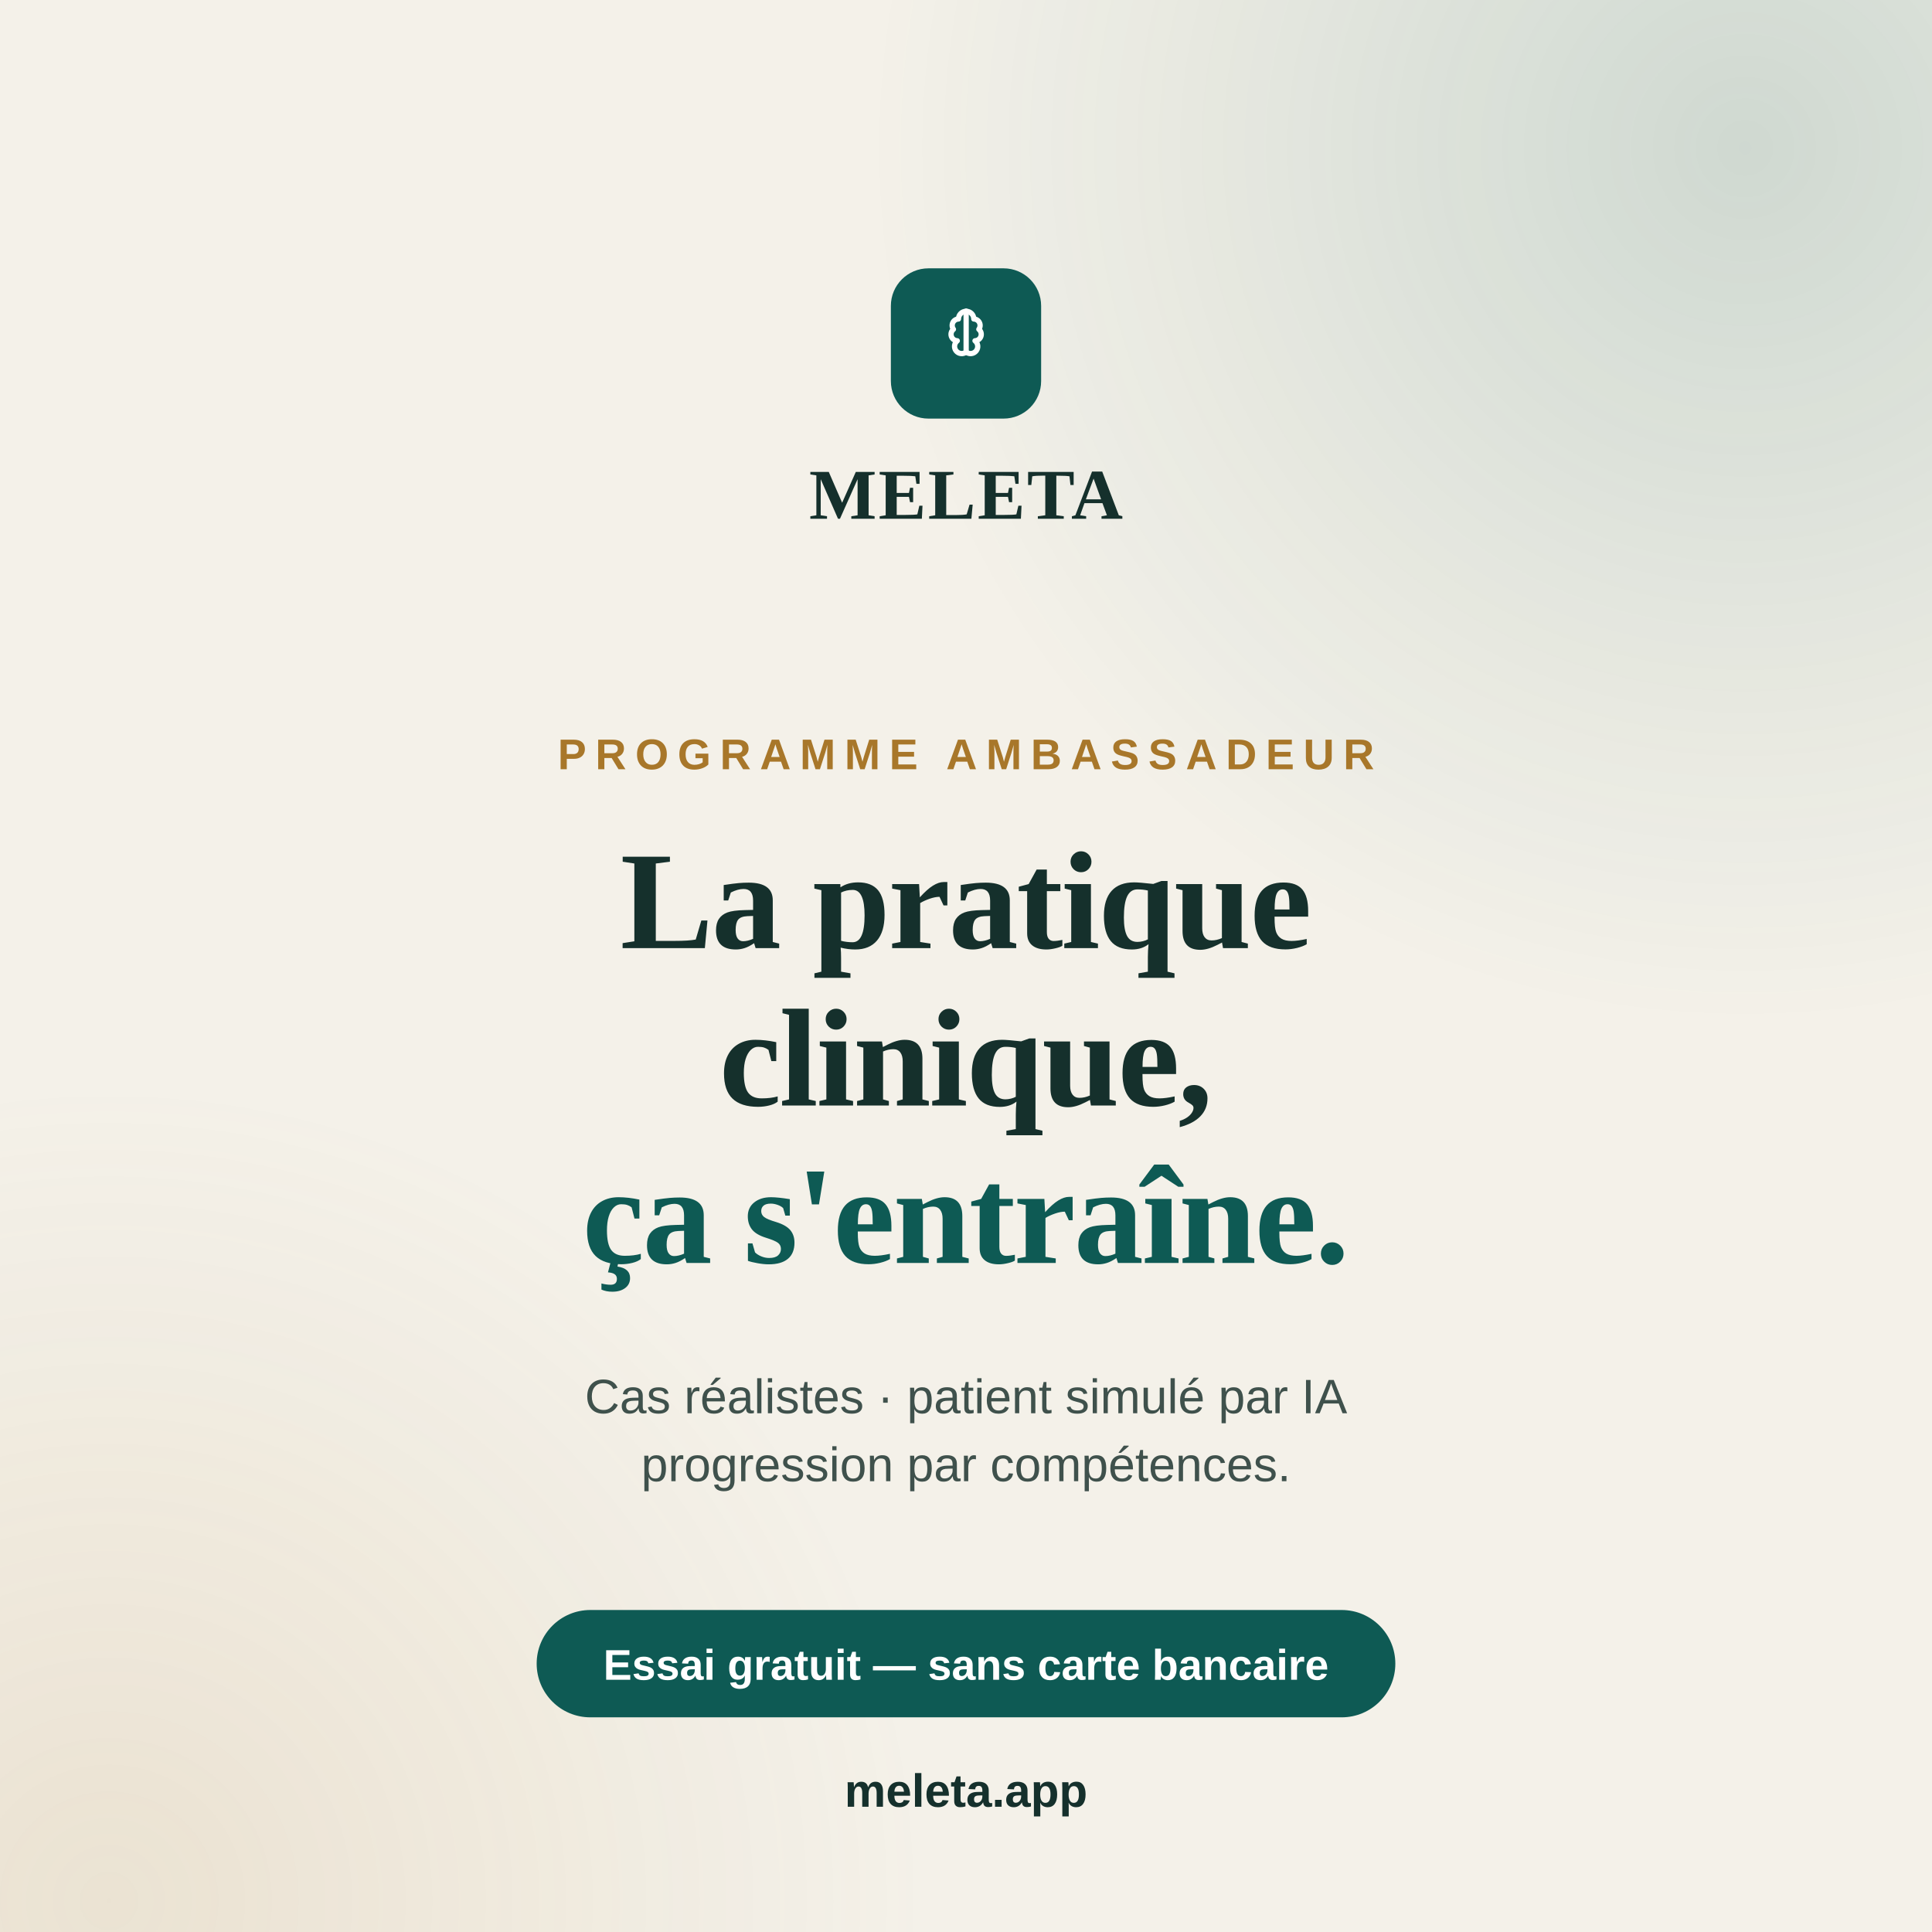
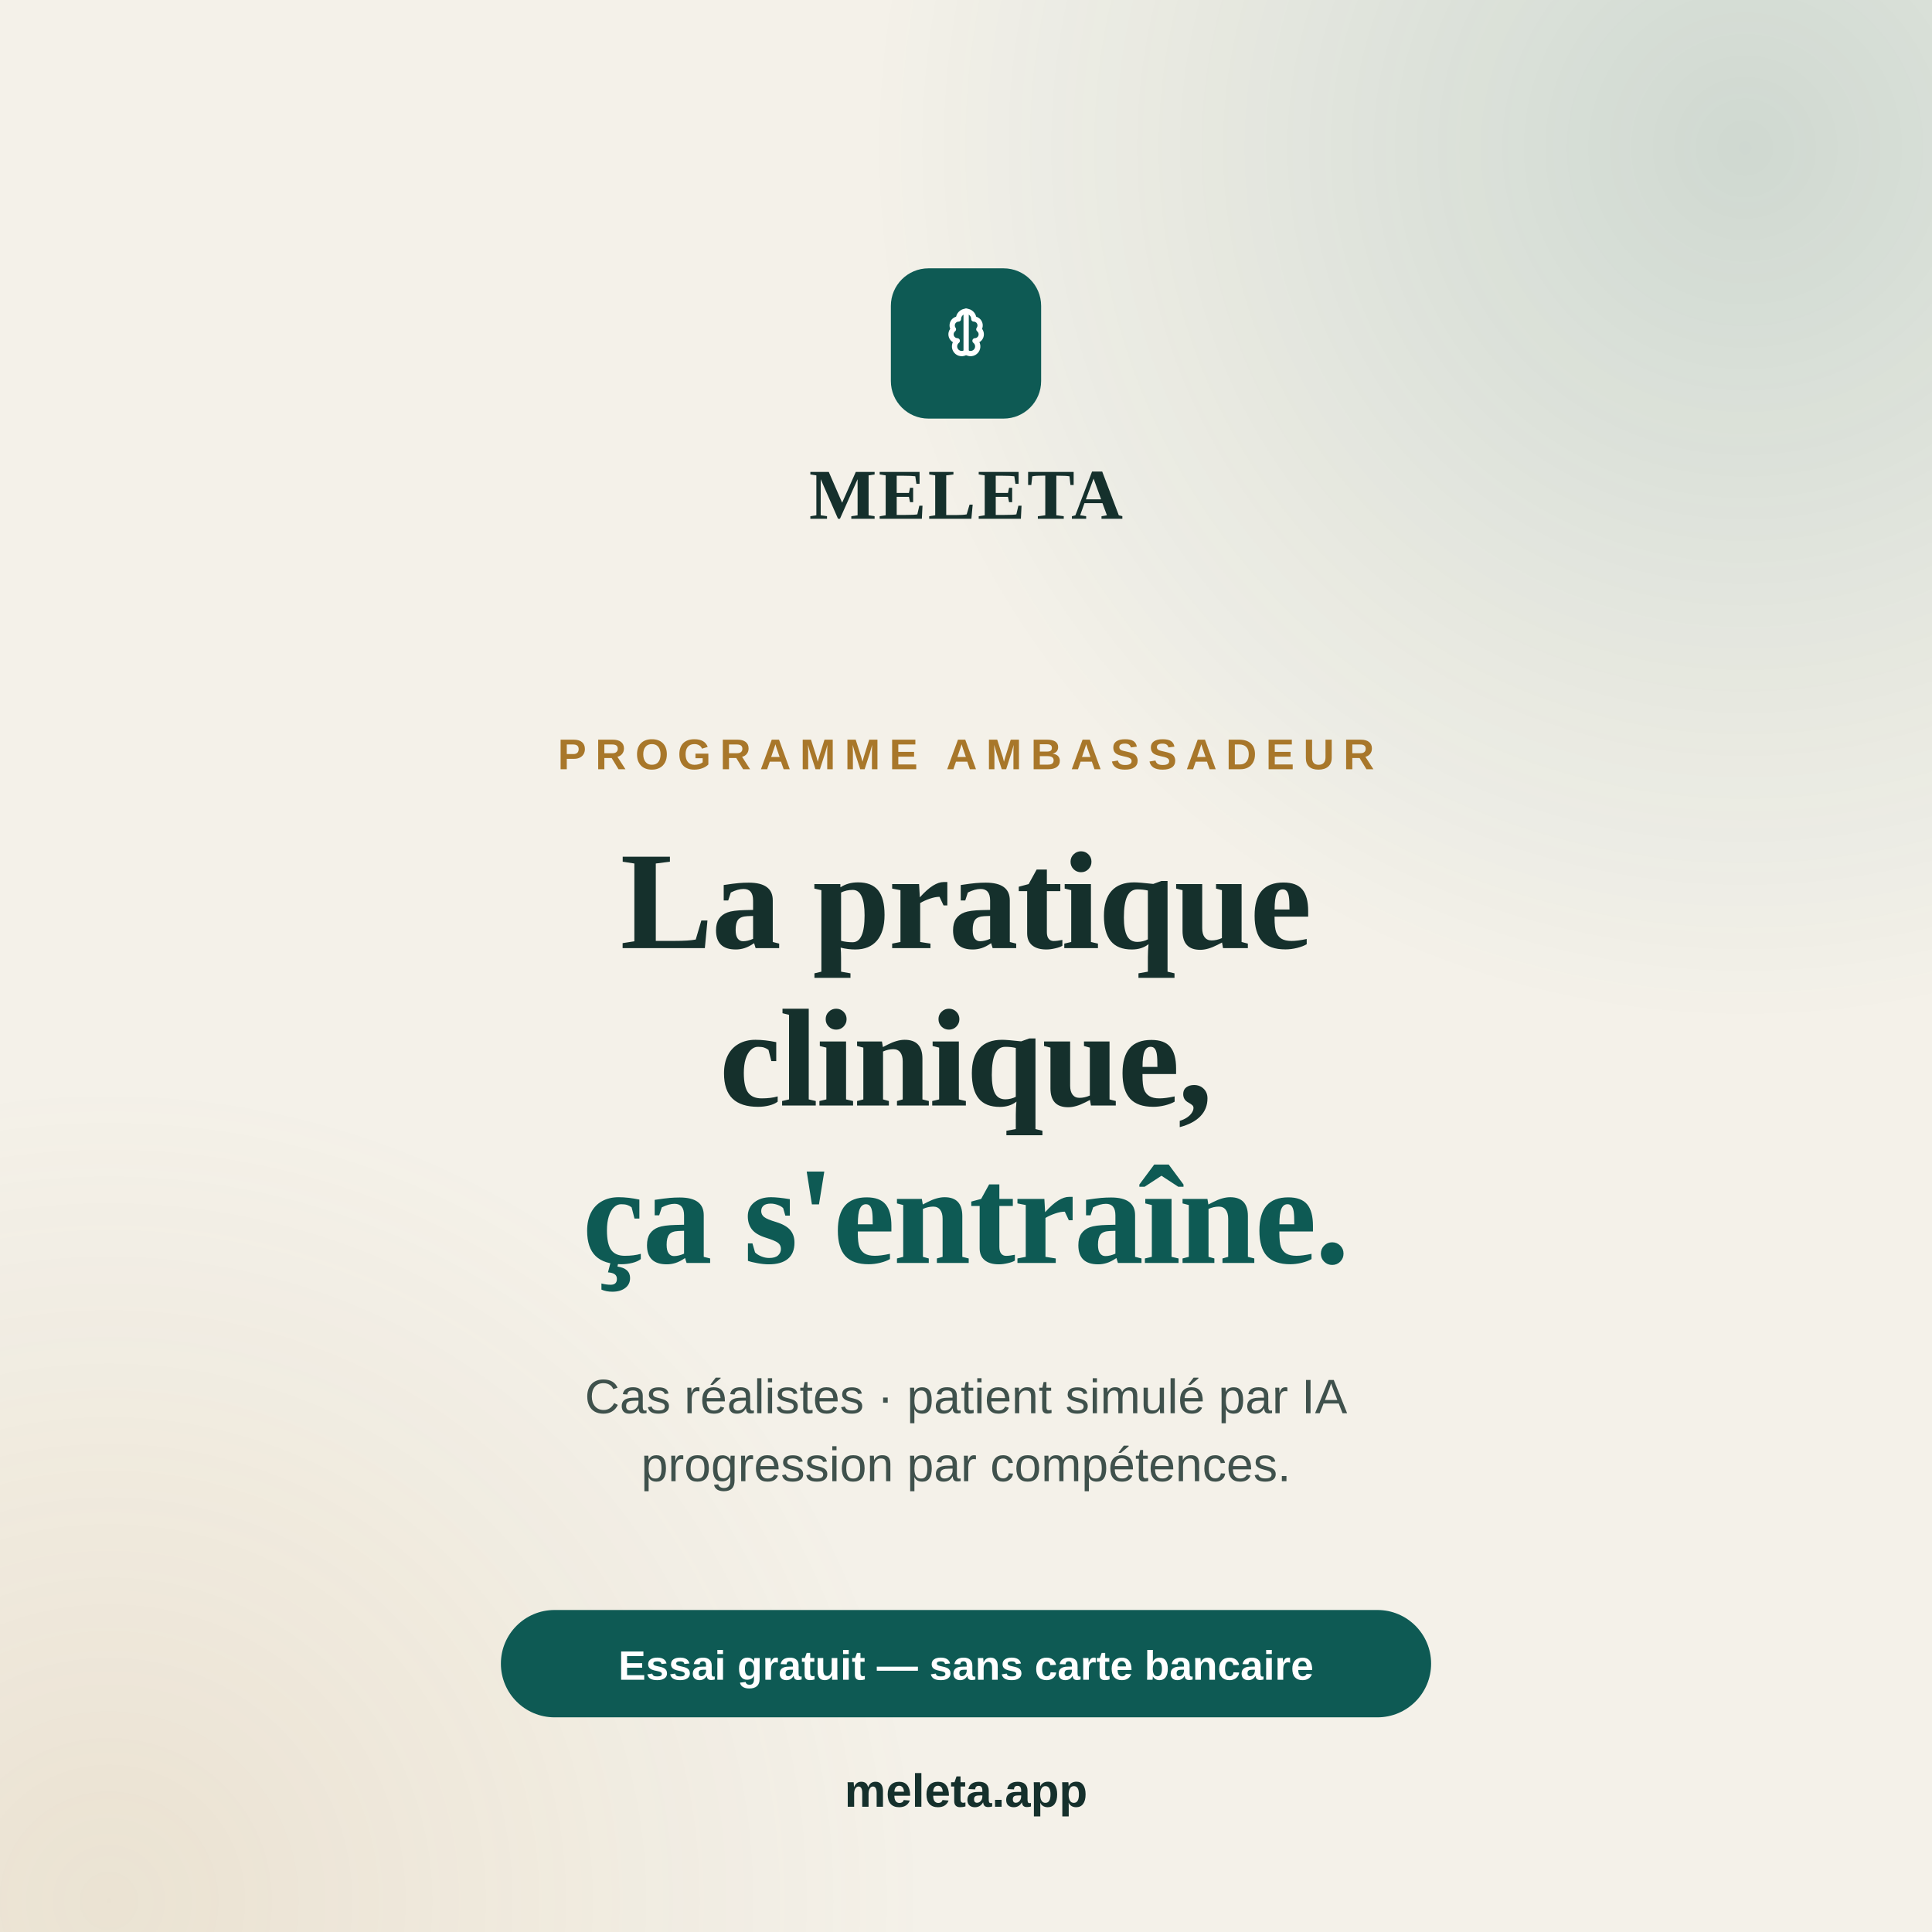
<svg xmlns="http://www.w3.org/2000/svg" width="1080" height="1080" viewBox="0 0 1080 1080" role="img" aria-label="MELETA — La pratique clinique, ça s'entraîne">
  <defs>
    <radialGradient id="cg" cx="90%" cy="8%" r="75%">
      <stop offset="0%" stop-color="#0e5a54" stop-opacity="0.16" />
      <stop offset="60%" stop-color="#0e5a54" stop-opacity="0" />
    </radialGradient>
    <radialGradient id="cg2" cx="6%" cy="98%" r="60%">
      <stop offset="0%" stop-color="#a8772a" stop-opacity="0.12" />
      <stop offset="70%" stop-color="#a8772a" stop-opacity="0" />
    </radialGradient>
  </defs>
  <rect width="1080" height="1080" fill="#f4f1e9" />
  <rect width="1080" height="1080" fill="url(#cg)" />
  <rect width="1080" height="1080" fill="url(#cg2)" />
  <g transform="translate(540,150)">
    <g transform="translate(-42,0)">
      <rect width="84" height="84" rx="21" fill="#0e5a54" />
      <g transform="translate(26,20) scale(1.34)" stroke="#ffffff" stroke-width="2.2" fill="none" stroke-linecap="round" stroke-linejoin="round">
        <path d="M12 3a3.2 3.2 0 0 0-3.2 3.2 2.7 2.7 0 0 0-2.1 4.3 2.7 2.7 0 0 0 1.6 4.8A2.7 2.7 0 0 0 12 20" />
        <path d="M12 3a3.2 3.2 0 0 1 3.2 3.2 2.7 2.7 0 0 1 2.1 4.3 2.7 2.7 0 0 1-1.6 4.8A2.7 2.7 0 0 1 12 20" />
        <path d="M12 3v17" />
      </g>
    </g>
    <text x="0" y="140" text-anchor="middle" font-family="Fraunces, Georgia, 'Times New Roman', serif" font-size="40" font-weight="700" fill="#15302c" letter-spacing="1">MELETA</text>
  </g>
  <text x="540" y="430" text-anchor="middle" font-family="'Hanken Grotesk', system-ui, Arial, sans-serif" font-size="24" font-weight="700" letter-spacing="5" fill="#a8772a">PROGRAMME AMBASSADEUR</text>
  <text x="540" y="530" text-anchor="middle" font-family="Fraunces, Georgia, 'Times New Roman', serif" font-size="78" font-weight="700" fill="#15302c" letter-spacing="-1">La pratique</text>
  <text x="540" y="618" text-anchor="middle" font-family="Fraunces, Georgia, 'Times New Roman', serif" font-size="78" font-weight="700" fill="#15302c" letter-spacing="-1">clinique,</text>
  <text x="540" y="706" text-anchor="middle" font-family="Fraunces, Georgia, 'Times New Roman', serif" font-size="78" font-weight="700" fill="#0e5a54" letter-spacing="-1">ça s'entraîne.</text>
  <text x="540" y="790" text-anchor="middle" font-family="'Hanken Grotesk', system-ui, Arial, sans-serif" font-size="27" fill="#3f514c">Cas réalistes · patient simulé par IA</text>
  <text x="540" y="828" text-anchor="middle" font-family="'Hanken Grotesk', system-ui, Arial, sans-serif" font-size="27" fill="#3f514c">progression par compétences.</text>
-   <g transform="translate(300,900)">
-     <rect width="480" height="60" rx="30" fill="#0e5a54" />
-     <text x="240" y="39" text-anchor="middle" font-family="'Hanken Grotesk', system-ui, Arial, sans-serif" font-size="24" font-weight="600" fill="#ffffff">Essai gratuit — sans carte bancaire</text>
+   <g transform="translate(280,900)">
+     <rect width="520" height="60" rx="30" fill="#0e5a54" />
+     <text x="260" y="39" text-anchor="middle" font-family="'Hanken Grotesk', system-ui, Arial, sans-serif" font-size="23" font-weight="600" fill="#ffffff">Essai gratuit — sans carte bancaire</text>
  </g>
  <text x="540" y="1010" text-anchor="middle" font-family="'Hanken Grotesk', system-ui, Arial, sans-serif" font-size="26" font-weight="700" fill="#15302c">meleta.app</text>
</svg>
